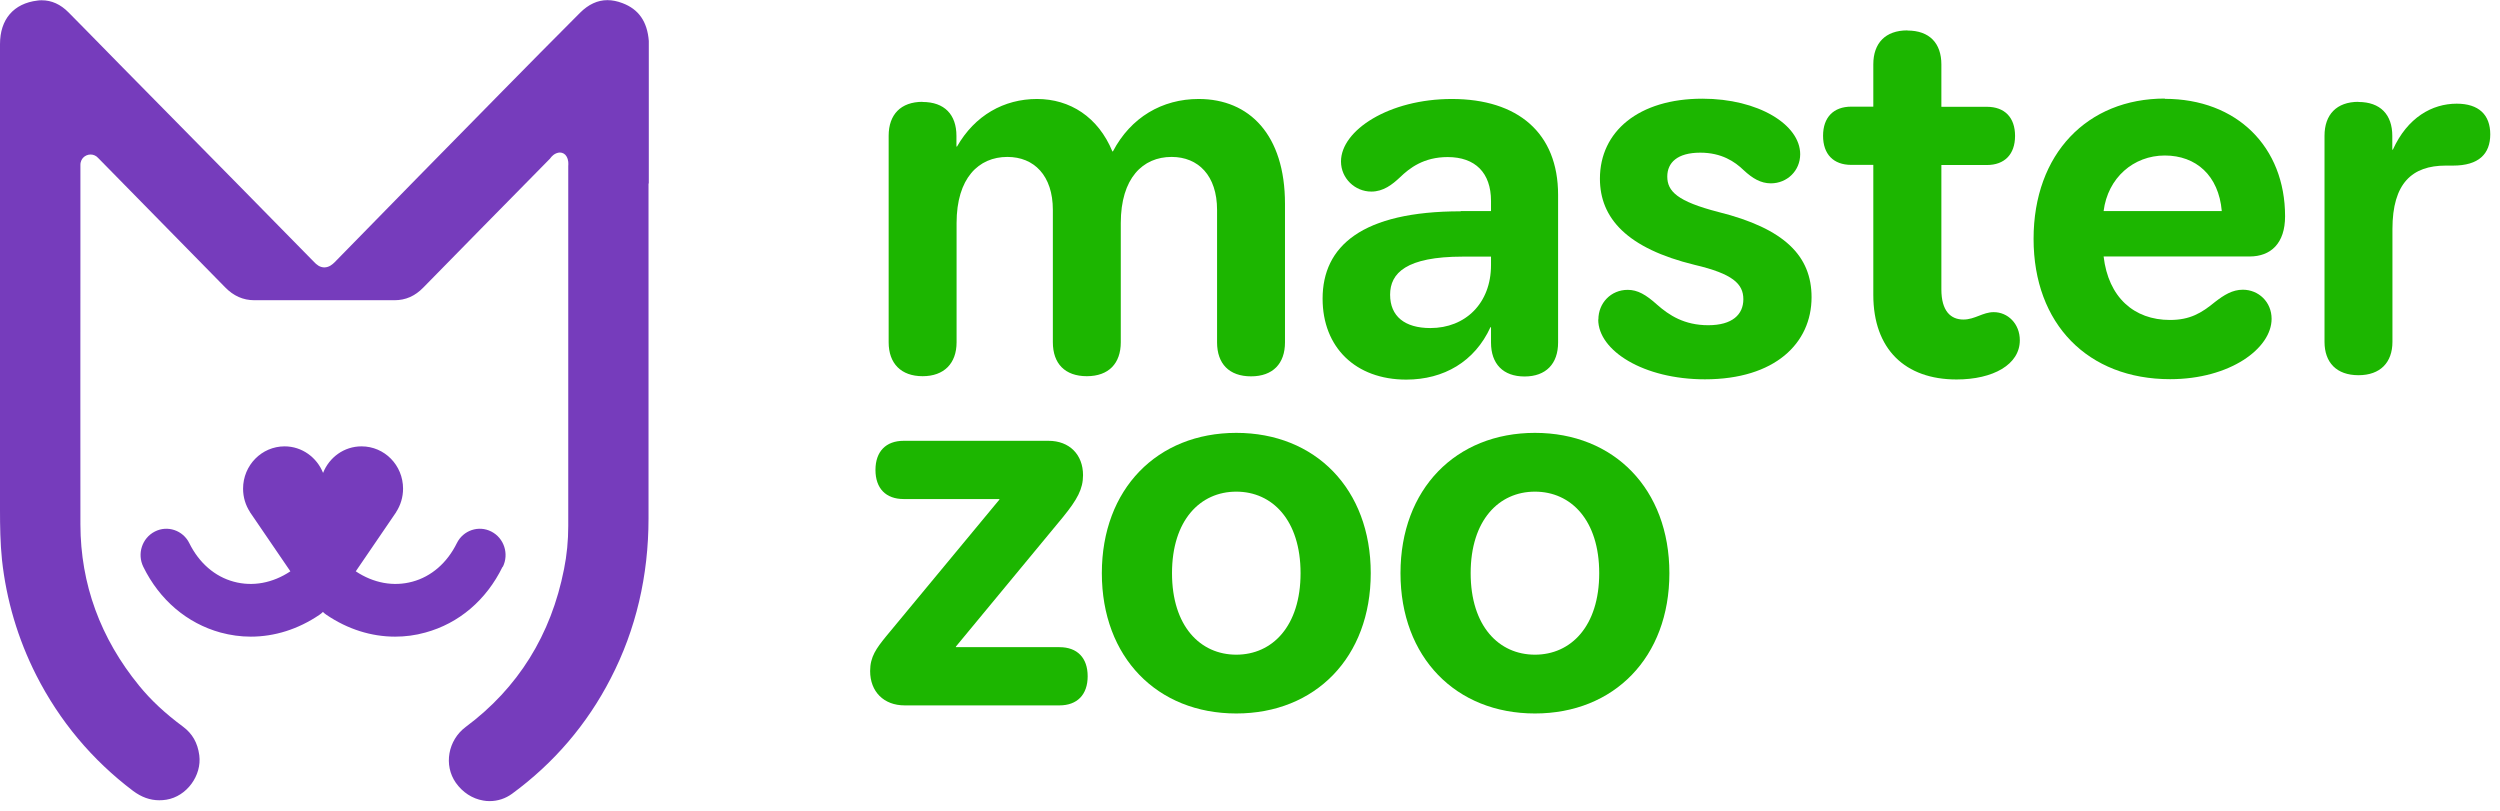
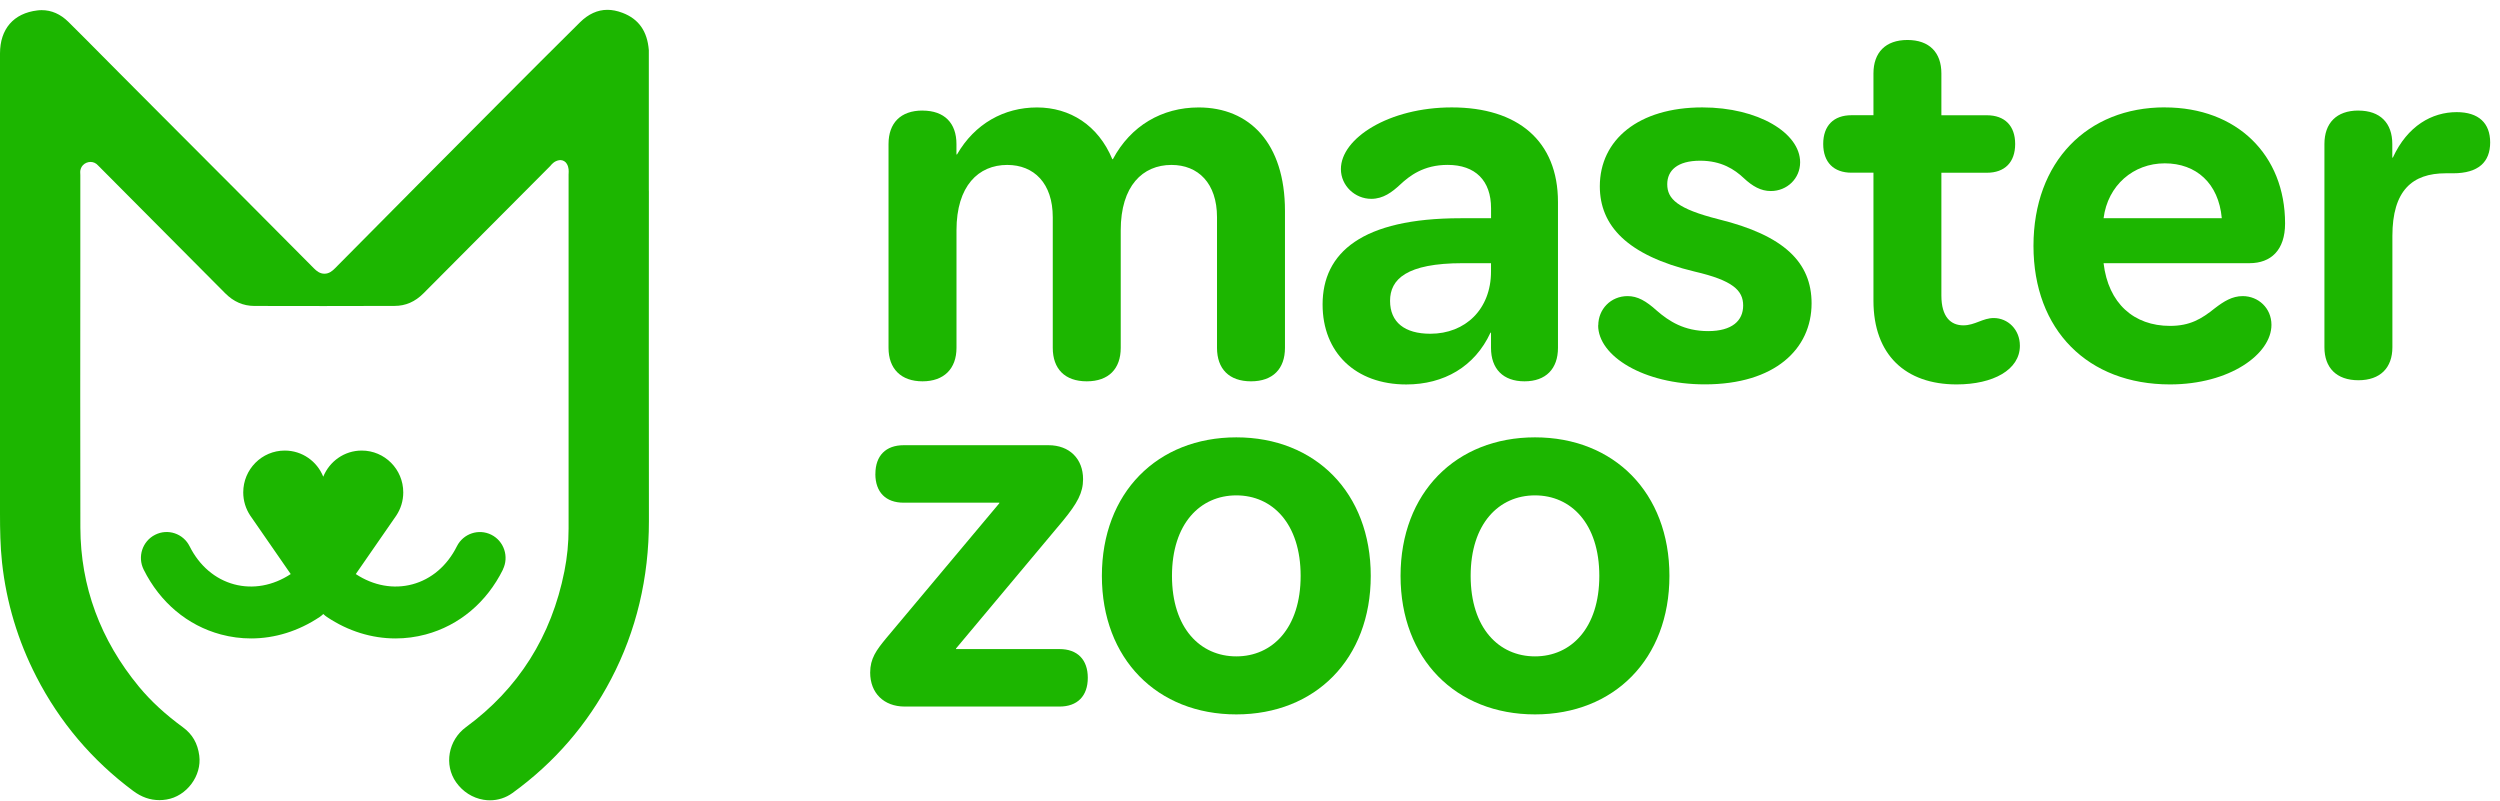
- <svg xmlns="http://www.w3.org/2000/svg" width="253" height="82" viewBox="0 0 253 82" fill="none">
-   <path d="M65.659 18.54V4.757C65.659 4.685 65.659 4.613 65.659 4.541C65.659 4.398 65.659 4.254 65.659 4.139C65.503 2.184 64.637 0.934 62.989 0.316C62.464 0.115 61.953 0.014 61.47 0.014C60.475 0.014 59.552 0.445 58.7 1.293C56.044 3.952 53.346 6.683 50.818 9.255C45.108 15.062 39.512 20.753 33.888 26.516C33.632 26.775 33.306 27.048 32.837 27.062C32.368 27.062 32.041 26.789 31.786 26.516C26.659 21.285 21.503 16.053 16.518 10.994L12.129 6.539C11.533 5.935 10.922 5.317 10.325 4.699C9.203 3.564 8.067 2.386 6.931 1.25C6.121 0.431 5.212 0.029 4.232 0.029C4.09 0.029 3.934 0.029 3.792 0.057C1.378 0.345 0 1.954 0 4.469V18.813C0 29.75 0 40.701 0 51.652C0 53.248 0.028 54.958 0.199 56.639C0.639 60.707 1.804 64.645 3.664 68.324C6.022 72.966 9.317 76.904 13.464 80.037C14.316 80.669 15.169 80.986 16.12 80.986C16.362 80.986 16.589 80.971 16.845 80.928C18.89 80.597 20.438 78.485 20.168 76.43C19.997 75.165 19.472 74.245 18.506 73.526C16.717 72.204 15.268 70.853 14.075 69.387C10.155 64.587 8.152 59.097 8.138 53.09C8.124 44.007 8.138 34.78 8.138 25.855V25.812C8.138 22.851 8.138 19.905 8.138 16.959C8.138 16.916 8.138 16.887 8.138 16.858C8.138 16.858 8.138 16.772 8.138 16.729C8.124 16.355 8.28 16.111 8.408 15.967C8.607 15.751 8.891 15.636 9.175 15.636C9.459 15.636 9.743 15.766 9.942 15.996L10.041 16.096C14.146 20.264 18.492 24.691 22.781 29.074C23.633 29.951 24.613 30.382 25.735 30.382C28.093 30.382 30.437 30.382 32.78 30.382C35.123 30.382 37.581 30.382 39.924 30.382C41.046 30.382 41.998 29.965 42.836 29.103C44.81 27.105 46.77 25.108 48.73 23.096C51.045 20.753 53.346 18.396 55.661 16.053C55.675 16.039 55.689 16.01 55.703 15.996C55.831 15.823 56.087 15.536 56.513 15.45C56.556 15.45 56.612 15.435 56.669 15.435C56.939 15.435 57.209 15.593 57.337 15.838C57.55 16.211 57.521 16.571 57.507 16.801C57.507 16.801 57.507 16.887 57.507 16.916C57.507 28.528 57.507 40.888 57.507 53.233C57.507 54.714 57.365 56.18 57.081 57.588C55.774 64.257 52.422 69.632 47.125 73.57C45.335 74.906 44.881 77.436 46.131 79.218C46.812 80.181 47.792 80.827 48.9 81.014C49.113 81.057 49.34 81.072 49.553 81.072C50.377 81.072 51.158 80.813 51.826 80.324C56.044 77.234 59.41 73.311 61.81 68.64C64.353 63.725 65.631 58.278 65.631 52.457C65.631 41.175 65.631 29.692 65.631 18.597L65.659 18.54Z" fill="#763CBC" />
-   <path d="M50.889 57.358C51.528 56.05 51.016 54.455 49.724 53.794C48.446 53.133 46.869 53.665 46.23 54.972C45.25 56.956 43.659 58.35 41.728 58.867C39.825 59.385 37.794 59.011 36.004 57.818L40.066 51.868C40.066 51.868 40.094 51.839 40.094 51.825V51.811C40.535 51.135 40.79 50.316 40.79 49.454C40.79 47.082 38.916 45.171 36.586 45.171C34.825 45.171 33.32 46.278 32.695 47.858C32.07 46.292 30.564 45.171 28.803 45.171C26.488 45.171 24.599 47.082 24.599 49.454C24.599 50.33 24.855 51.135 25.295 51.811V51.825C25.295 51.839 25.324 51.854 25.324 51.868L29.386 57.818C27.596 59.011 25.565 59.385 23.662 58.867C21.73 58.35 20.14 56.956 19.16 54.972C18.52 53.665 16.944 53.133 15.666 53.794C14.373 54.455 13.862 56.05 14.501 57.358C16.149 60.721 18.932 63.078 22.313 64.012C23.321 64.285 24.344 64.429 25.38 64.429C27.781 64.429 30.167 63.682 32.311 62.23C32.453 62.144 32.567 62.029 32.681 61.928C32.794 62.044 32.922 62.144 33.05 62.23C35.194 63.682 37.581 64.429 39.981 64.429C41.003 64.429 42.026 64.3 43.049 64.012C46.429 63.093 49.213 60.736 50.86 57.358H50.889Z" fill="#763CBC" />
-   <path d="M93.355 10.319C95.585 10.319 96.792 11.598 96.792 13.754V14.832H96.849C98.653 11.67 101.607 10.017 104.944 10.017C108.282 10.017 111.137 11.842 112.571 15.32H112.628C114.432 11.886 117.599 10.017 121.306 10.017C126.447 10.017 130.041 13.653 130.041 20.624V34.651C130.041 36.792 128.819 38.086 126.604 38.086C124.388 38.086 123.167 36.806 123.167 34.651V21.242C123.167 17.764 121.263 15.881 118.565 15.881C115.653 15.881 113.423 18.022 113.423 22.578V34.636C113.423 36.778 112.202 38.071 109.986 38.071C107.771 38.071 106.549 36.792 106.549 34.636V21.242C106.549 17.764 104.646 15.881 101.948 15.881C99.036 15.881 96.806 18.022 96.806 22.578V34.636C96.806 36.778 95.542 38.071 93.369 38.071C91.196 38.071 89.932 36.792 89.932 34.636V13.739C89.932 11.598 91.153 10.305 93.369 10.305L93.355 10.319Z" fill="#1CB600" />
-   <path d="M147.823 21.357H150.89V20.336C150.89 17.491 149.3 15.895 146.502 15.895C144.073 15.895 142.639 17.016 141.687 17.936C140.892 18.683 139.997 19.388 138.775 19.388C137.128 19.388 135.708 18.051 135.708 16.341C135.708 13.179 140.579 10.017 146.928 10.017C153.603 10.017 157.679 13.452 157.679 19.718V34.665C157.679 36.806 156.458 38.1 154.285 38.1C152.112 38.1 150.89 36.821 150.89 34.665V33.113H150.834C149.243 36.591 146.118 38.416 142.312 38.416C137.185 38.416 133.847 35.154 133.847 30.224C133.847 24.921 137.824 21.385 147.823 21.385V21.357ZM144.755 33.199C148.305 33.199 150.89 30.684 150.89 26.832V25.97H148.036C142.312 25.97 140.679 27.637 140.679 29.822C140.679 32.006 142.156 33.199 144.755 33.199Z" fill="#1CB600" />
-   <path d="M161.756 32.337C161.756 30.67 163.02 29.333 164.724 29.333C165.732 29.333 166.57 29.822 167.692 30.828C168.914 31.906 170.448 32.912 172.876 32.912C175.305 32.912 176.427 31.834 176.427 30.282C176.427 28.729 175.362 27.709 171.499 26.804C164.667 25.137 161.912 22.09 161.912 18.08C161.912 13.308 165.832 9.988 172.28 9.988C177.947 9.988 182.179 12.618 182.179 15.608C182.179 17.275 180.858 18.554 179.211 18.554C178.202 18.554 177.364 18.066 176.455 17.218C175.561 16.355 174.226 15.45 172.067 15.45C169.737 15.45 168.729 16.47 168.729 17.864C168.729 19.359 169.737 20.379 173.913 21.457C180.588 23.124 183.33 25.898 183.33 30.08C183.33 34.737 179.623 38.387 172.535 38.387C166.343 38.387 161.741 35.499 161.741 32.337H161.756Z" fill="#1CB600" />
-   <path d="M193.03 3.09C195.26 3.09 196.467 4.369 196.467 6.525V10.808H201.069C202.873 10.808 203.924 11.886 203.924 13.754C203.924 15.622 202.858 16.7 201.069 16.7H196.467V29.29C196.467 31.489 197.419 32.337 198.697 32.337C199.862 32.337 200.657 31.589 201.765 31.589C203.199 31.589 204.406 32.768 204.406 34.435C204.406 36.893 201.708 38.402 198.001 38.402C192.817 38.402 189.579 35.355 189.579 29.836V16.686H187.349C185.545 16.686 184.494 15.608 184.494 13.739C184.494 11.871 185.559 10.793 187.349 10.793H189.579V6.51C189.579 4.369 190.8 3.076 193.016 3.076L193.03 3.09Z" fill="#1CB600" />
-   <path d="M219.078 10.003C226.378 10.003 231.25 14.875 231.25 21.888C231.25 24.619 229.815 25.956 227.656 25.956H212.886C213.368 30.08 215.953 32.38 219.603 32.38C221.62 32.38 222.785 31.69 224.163 30.555C225.057 29.865 225.909 29.319 226.975 29.319C228.565 29.319 229.886 30.555 229.886 32.265C229.886 35.269 225.654 38.373 219.618 38.373C211.309 38.373 205.798 32.797 205.798 24.174C205.798 15.55 211.252 9.974 219.078 9.974V10.003ZM224.844 21.357C224.532 17.764 222.245 15.737 219.078 15.737C215.911 15.737 213.312 17.994 212.886 21.357H224.844Z" fill="#1CB600" />
-   <path d="M238.664 10.319C240.893 10.319 242.101 11.598 242.101 13.754V15.148H242.157C243.635 11.886 246.134 10.492 248.62 10.492C250.85 10.492 252.014 11.613 252.014 13.596C252.014 15.579 250.85 16.758 248.25 16.758H247.512C244.117 16.758 242.115 18.525 242.115 23.182V34.593C242.115 36.677 240.893 37.971 238.678 37.971C236.462 37.971 235.241 36.691 235.241 34.593V13.739C235.241 11.598 236.462 10.305 238.678 10.305L238.664 10.319Z" fill="#1CB600" />
-   <path d="M88.597 47.557C88.597 45.688 89.662 44.61 91.452 44.61H106.109C108.225 44.61 109.603 46.004 109.603 48.088C109.603 49.482 109.021 50.546 107.586 52.314L96.735 65.435V65.493H107.217C109.021 65.493 110.072 66.571 110.072 68.439C110.072 70.307 109.006 71.385 107.217 71.385H91.551C89.435 71.385 88.057 69.991 88.057 67.907C88.057 66.456 88.696 65.608 89.648 64.429L101.138 50.56V50.503H91.452C89.648 50.503 88.597 49.425 88.597 47.557Z" fill="#1CB600" />
-   <path d="M125.112 43.806C133.108 43.806 138.719 49.482 138.719 58.005C138.719 66.528 133.108 72.204 125.112 72.204C117.116 72.204 111.506 66.528 111.506 58.005C111.506 49.482 117.116 43.806 125.112 43.806ZM125.112 66.254C128.762 66.254 131.617 63.366 131.617 58.005C131.617 52.644 128.762 49.755 125.112 49.755C121.462 49.755 118.607 52.644 118.607 58.005C118.607 63.366 121.462 66.254 125.112 66.254Z" fill="#1CB600" />
-   <path d="M155.336 43.806C163.332 43.806 168.942 49.482 168.942 58.005C168.942 66.528 163.332 72.204 155.336 72.204C147.34 72.204 141.73 66.528 141.73 58.005C141.73 49.482 147.34 43.806 155.336 43.806ZM155.336 66.254C158.986 66.254 161.841 63.366 161.841 58.005C161.841 52.644 158.986 49.755 155.336 49.755C151.686 49.755 148.831 52.644 148.831 58.005C148.831 63.366 151.686 66.254 155.336 66.254Z" fill="#1CB600" />
+ <svg xmlns="http://www.w3.org/2000/svg" width="253" height="81" viewBox="0 0 253 81" fill="none">
+   <path d="M65.661 19.305V5.696C65.661 5.622 65.661 5.548 65.661 5.475C65.661 5.333 65.666 5.195 65.661 5.08C65.509 3.155 64.636 1.919 62.994 1.298C62.465 1.096 61.955 0.995 61.468 0.995C60.475 0.995 59.546 1.418 58.7 2.254C56.042 4.878 53.353 7.579 50.819 10.12C45.104 15.855 39.513 21.479 33.886 27.167C33.624 27.429 33.297 27.7 32.833 27.7C32.373 27.7 32.037 27.429 31.775 27.162C26.653 22.002 21.495 16.829 16.501 11.83L12.115 7.428C11.513 6.826 10.911 6.219 10.313 5.613C9.196 4.487 8.051 3.329 6.915 2.208C6.12 1.427 5.214 1.027 4.225 1.027C4.078 1.027 3.931 1.032 3.779 1.055C1.379 1.34 0 2.929 0 5.415V19.576C0 30.388 0 41.195 0 52.007C0 53.583 0.028 55.273 0.207 56.937C0.644 60.957 1.807 64.84 3.678 68.479C6.032 73.069 9.329 76.956 13.476 80.039C14.322 80.669 15.187 80.972 16.129 80.972C16.363 80.972 16.603 80.954 16.846 80.912C18.888 80.586 20.437 78.505 20.166 76.465C20 75.215 19.472 74.305 18.502 73.593C16.713 72.283 15.265 70.946 14.069 69.503C10.147 64.757 8.152 59.34 8.133 53.403C8.115 44.439 8.12 35.323 8.129 26.505V26.459C8.129 23.542 8.129 20.629 8.129 17.711C8.129 17.674 8.129 17.637 8.124 17.605V17.587C8.124 17.55 8.124 17.513 8.12 17.477C8.101 17.104 8.258 16.861 8.391 16.718C8.589 16.507 8.874 16.388 9.163 16.388C9.453 16.388 9.729 16.516 9.927 16.746C9.927 16.746 9.94 16.755 9.94 16.76L10.037 16.856C14.138 20.973 18.488 25.347 22.782 29.671C23.642 30.535 24.612 30.958 25.743 30.962C28.097 30.967 30.451 30.971 32.782 30.971C35.113 30.971 37.582 30.971 39.927 30.958C41.049 30.958 42.001 30.54 42.847 29.694C44.815 27.723 46.782 25.743 48.746 23.767C51.054 21.451 53.362 19.131 55.675 16.81C55.693 16.792 55.707 16.774 55.721 16.76L55.73 16.746C55.863 16.59 56.107 16.305 56.548 16.218C56.599 16.208 56.649 16.199 56.7 16.199C56.976 16.199 57.238 16.351 57.371 16.594C57.583 16.966 57.555 17.32 57.546 17.536V17.555C57.546 17.582 57.541 17.614 57.541 17.642C57.541 29.106 57.546 41.324 57.541 53.504C57.541 54.961 57.399 56.408 57.118 57.81C55.812 64.394 52.461 69.696 47.155 73.588C45.362 74.902 44.916 77.406 46.157 79.166C46.833 80.122 47.822 80.751 48.93 80.935C49.146 80.972 49.371 80.99 49.587 80.99C50.406 80.99 51.196 80.733 51.863 80.251C56.084 77.2 59.445 73.317 61.849 68.713C64.392 63.856 65.675 58.476 65.67 52.728C65.656 41.581 65.661 30.25 65.666 19.291L65.661 19.305Z" fill="#1CB600" />
+   <path d="M50.888 57.64C51.532 56.344 51.012 54.768 49.73 54.12C48.447 53.473 46.879 53.996 46.235 55.288C45.256 57.249 43.661 58.619 41.734 59.133C39.831 59.643 37.798 59.276 36.005 58.095L40.07 52.223C40.07 52.223 40.093 52.191 40.102 52.177L40.111 52.163C40.553 51.492 40.81 50.693 40.81 49.829C40.81 47.49 38.929 45.597 36.608 45.597C34.842 45.597 33.339 46.695 32.713 48.244C32.093 46.691 30.584 45.597 28.819 45.597C26.497 45.597 24.616 47.49 24.616 49.829C24.616 50.693 24.874 51.492 25.315 52.163L25.325 52.177C25.334 52.191 25.348 52.209 25.357 52.223L29.421 58.095C27.628 59.276 25.596 59.643 23.692 59.133C21.766 58.614 20.171 57.249 19.191 55.288C18.547 53.992 16.984 53.468 15.697 54.12C14.409 54.768 13.895 56.344 14.538 57.64C16.193 60.962 18.966 63.296 22.35 64.206C23.361 64.477 24.387 64.61 25.412 64.61C27.807 64.61 30.194 63.875 32.345 62.442C32.479 62.35 32.603 62.249 32.718 62.138C32.833 62.249 32.952 62.35 33.09 62.442C35.237 63.875 37.624 64.61 40.024 64.61C41.049 64.61 42.074 64.477 43.086 64.206C46.47 63.296 49.247 60.967 50.898 57.64H50.888Z" fill="#1CB600" />
+   <path d="M93.353 11.191C95.579 11.191 96.793 12.459 96.793 14.578V15.634H96.848C98.645 12.515 101.611 10.874 104.944 10.874C108.278 10.874 111.138 12.671 112.568 16.112H112.623C114.42 12.726 117.598 10.874 121.303 10.874C126.439 10.874 130.039 14.472 130.039 21.346V35.204C130.039 37.317 128.821 38.59 126.6 38.59C124.379 38.59 123.161 37.322 123.161 35.204V21.98C123.161 18.543 121.257 16.691 118.554 16.691C115.643 16.691 113.418 18.805 113.418 23.303V35.204C113.418 37.317 112.2 38.59 109.979 38.59C107.758 38.59 106.54 37.322 106.54 35.204V21.98C106.54 18.543 104.636 16.691 101.933 16.691C99.022 16.691 96.797 18.805 96.797 23.303V35.204C96.797 37.317 95.528 38.59 93.358 38.59C91.188 38.59 89.919 37.322 89.919 35.204V14.573C89.919 12.459 91.137 11.187 93.358 11.187L93.353 11.191Z" fill="#1CB600" />
+   <path d="M147.823 22.085H150.895V21.079C150.895 18.276 149.308 16.687 146.499 16.687C144.062 16.687 142.637 17.799 141.681 18.695C140.885 19.434 139.989 20.123 138.77 20.123C137.129 20.123 135.699 18.8 135.699 17.109C135.699 13.989 140.568 10.87 146.922 10.87C153.594 10.87 157.667 14.256 157.667 20.445V35.204C157.667 37.317 156.449 38.59 154.279 38.59C152.109 38.59 150.89 37.322 150.89 35.204V33.669H150.835C149.249 37.106 146.122 38.907 142.315 38.907C137.18 38.907 133.846 35.681 133.846 30.816C133.846 25.578 137.814 22.085 147.819 22.085H147.823ZM144.752 33.775C148.297 33.775 150.89 31.289 150.89 27.48V26.634H148.03C142.315 26.634 140.674 28.275 140.674 30.444C140.674 32.612 142.154 33.775 144.747 33.775H144.752Z" fill="#1CB600" />
+   <path d="M161.745 32.929C161.745 31.289 163.014 29.966 164.711 29.966C165.718 29.966 166.564 30.444 167.677 31.445C168.895 32.502 170.431 33.508 172.863 33.508C175.295 33.508 176.408 32.451 176.408 30.917C176.408 29.382 175.35 28.376 171.484 27.48C164.656 25.84 161.902 22.825 161.902 18.855C161.902 14.146 165.819 10.87 172.274 10.87C177.939 10.87 182.173 13.461 182.173 16.425C182.173 18.065 180.849 19.333 179.208 19.333C178.201 19.333 177.355 18.855 176.454 18.01C175.553 17.165 174.228 16.264 172.058 16.264C169.727 16.264 168.725 17.27 168.725 18.644C168.725 20.123 169.732 21.13 173.911 22.187C180.583 23.827 183.332 26.579 183.332 30.701C183.332 35.305 179.626 38.898 172.532 38.898C166.339 38.898 161.732 36.04 161.732 32.92L161.745 32.929Z" fill="#1CB600" />
+   <path d="M193.029 4.046C195.254 4.046 196.468 5.315 196.468 7.433V11.665H201.075C202.873 11.665 203.935 12.721 203.935 14.573C203.935 16.425 202.877 17.482 201.075 17.482H196.468V29.91C196.468 32.079 197.42 32.925 198.693 32.925C199.857 32.925 200.652 32.185 201.765 32.185C203.194 32.185 204.413 33.347 204.413 34.988C204.413 37.423 201.714 38.903 198.008 38.903C192.822 38.903 189.594 35.888 189.594 30.439V17.477H187.369C185.571 17.477 184.509 16.42 184.509 14.568C184.509 12.717 185.567 11.66 187.369 11.66H189.594V7.433C189.594 5.315 190.813 4.046 193.033 4.046H193.029Z" fill="#1CB600" />
+   <path d="M219.075 10.87C226.381 10.87 231.25 15.685 231.25 22.614C231.25 25.311 229.82 26.634 227.65 26.634H212.882C213.36 30.705 215.953 32.98 219.604 32.98C221.613 32.98 222.781 32.291 224.156 31.183C225.057 30.494 225.903 29.966 226.96 29.966C228.547 29.966 229.871 31.183 229.871 32.874C229.871 35.838 225.636 38.903 219.604 38.903C211.296 38.903 205.788 33.403 205.788 24.884C205.788 16.365 211.241 10.865 219.075 10.865V10.87ZM224.845 22.085C224.528 18.543 222.252 16.53 219.075 16.53C215.898 16.53 213.305 18.754 212.882 22.085H224.845Z" fill="#1CB600" />
+   <path d="M238.662 11.191C240.887 11.191 242.101 12.459 242.101 14.578V15.951H242.156C243.637 12.726 246.124 11.348 248.616 11.348C250.841 11.348 252.005 12.459 252.005 14.417C252.005 16.374 250.841 17.537 248.248 17.537H247.508C244.119 17.537 242.11 19.283 242.11 23.882V35.148C242.11 37.212 240.892 38.48 238.671 38.48C236.45 38.48 235.232 37.212 235.232 35.148V14.573C235.232 12.459 236.45 11.187 238.671 11.187L238.662 11.191Z" fill="#1CB600" />
+   <path d="M88.59 47.963C88.59 46.112 89.648 45.055 91.45 45.055H106.112C108.227 45.055 109.607 46.429 109.607 48.492C109.607 49.866 109.023 50.927 107.597 52.669L96.747 65.63V65.686H107.225C109.023 65.686 110.085 66.742 110.085 68.594C110.085 70.446 109.027 71.503 107.225 71.503H91.556C89.441 71.503 88.061 70.129 88.061 68.066C88.061 66.637 88.696 65.791 89.648 64.629L101.133 50.927V50.872H91.445C89.648 50.872 88.585 49.815 88.585 47.963H88.59Z" fill="#1CB600" />
+   <path d="M125.115 44.26C133.106 44.26 138.72 49.866 138.72 58.279C138.72 66.692 133.11 72.297 125.115 72.297C117.119 72.297 111.51 66.692 111.51 58.279C111.51 49.866 117.119 44.26 125.115 44.26ZM125.115 66.425C128.766 66.425 131.625 63.567 131.625 58.279C131.625 52.99 128.766 50.132 125.115 50.132C121.464 50.132 118.604 52.99 118.604 58.279C118.604 63.567 121.464 66.425 125.115 66.425Z" fill="#1CB600" />
+   <path d="M155.341 44.26C163.332 44.26 168.946 49.866 168.946 58.279C168.946 66.692 163.336 72.297 155.341 72.297C147.345 72.297 141.736 66.692 141.736 58.279C141.736 49.866 147.345 44.26 155.341 44.26ZM155.341 66.425C158.991 66.425 161.851 63.567 161.851 58.279C161.851 52.99 158.991 50.132 155.341 50.132C151.69 50.132 148.83 52.99 148.83 58.279C148.83 63.567 151.69 66.425 155.341 66.425Z" fill="#1CB600" />
</svg>
